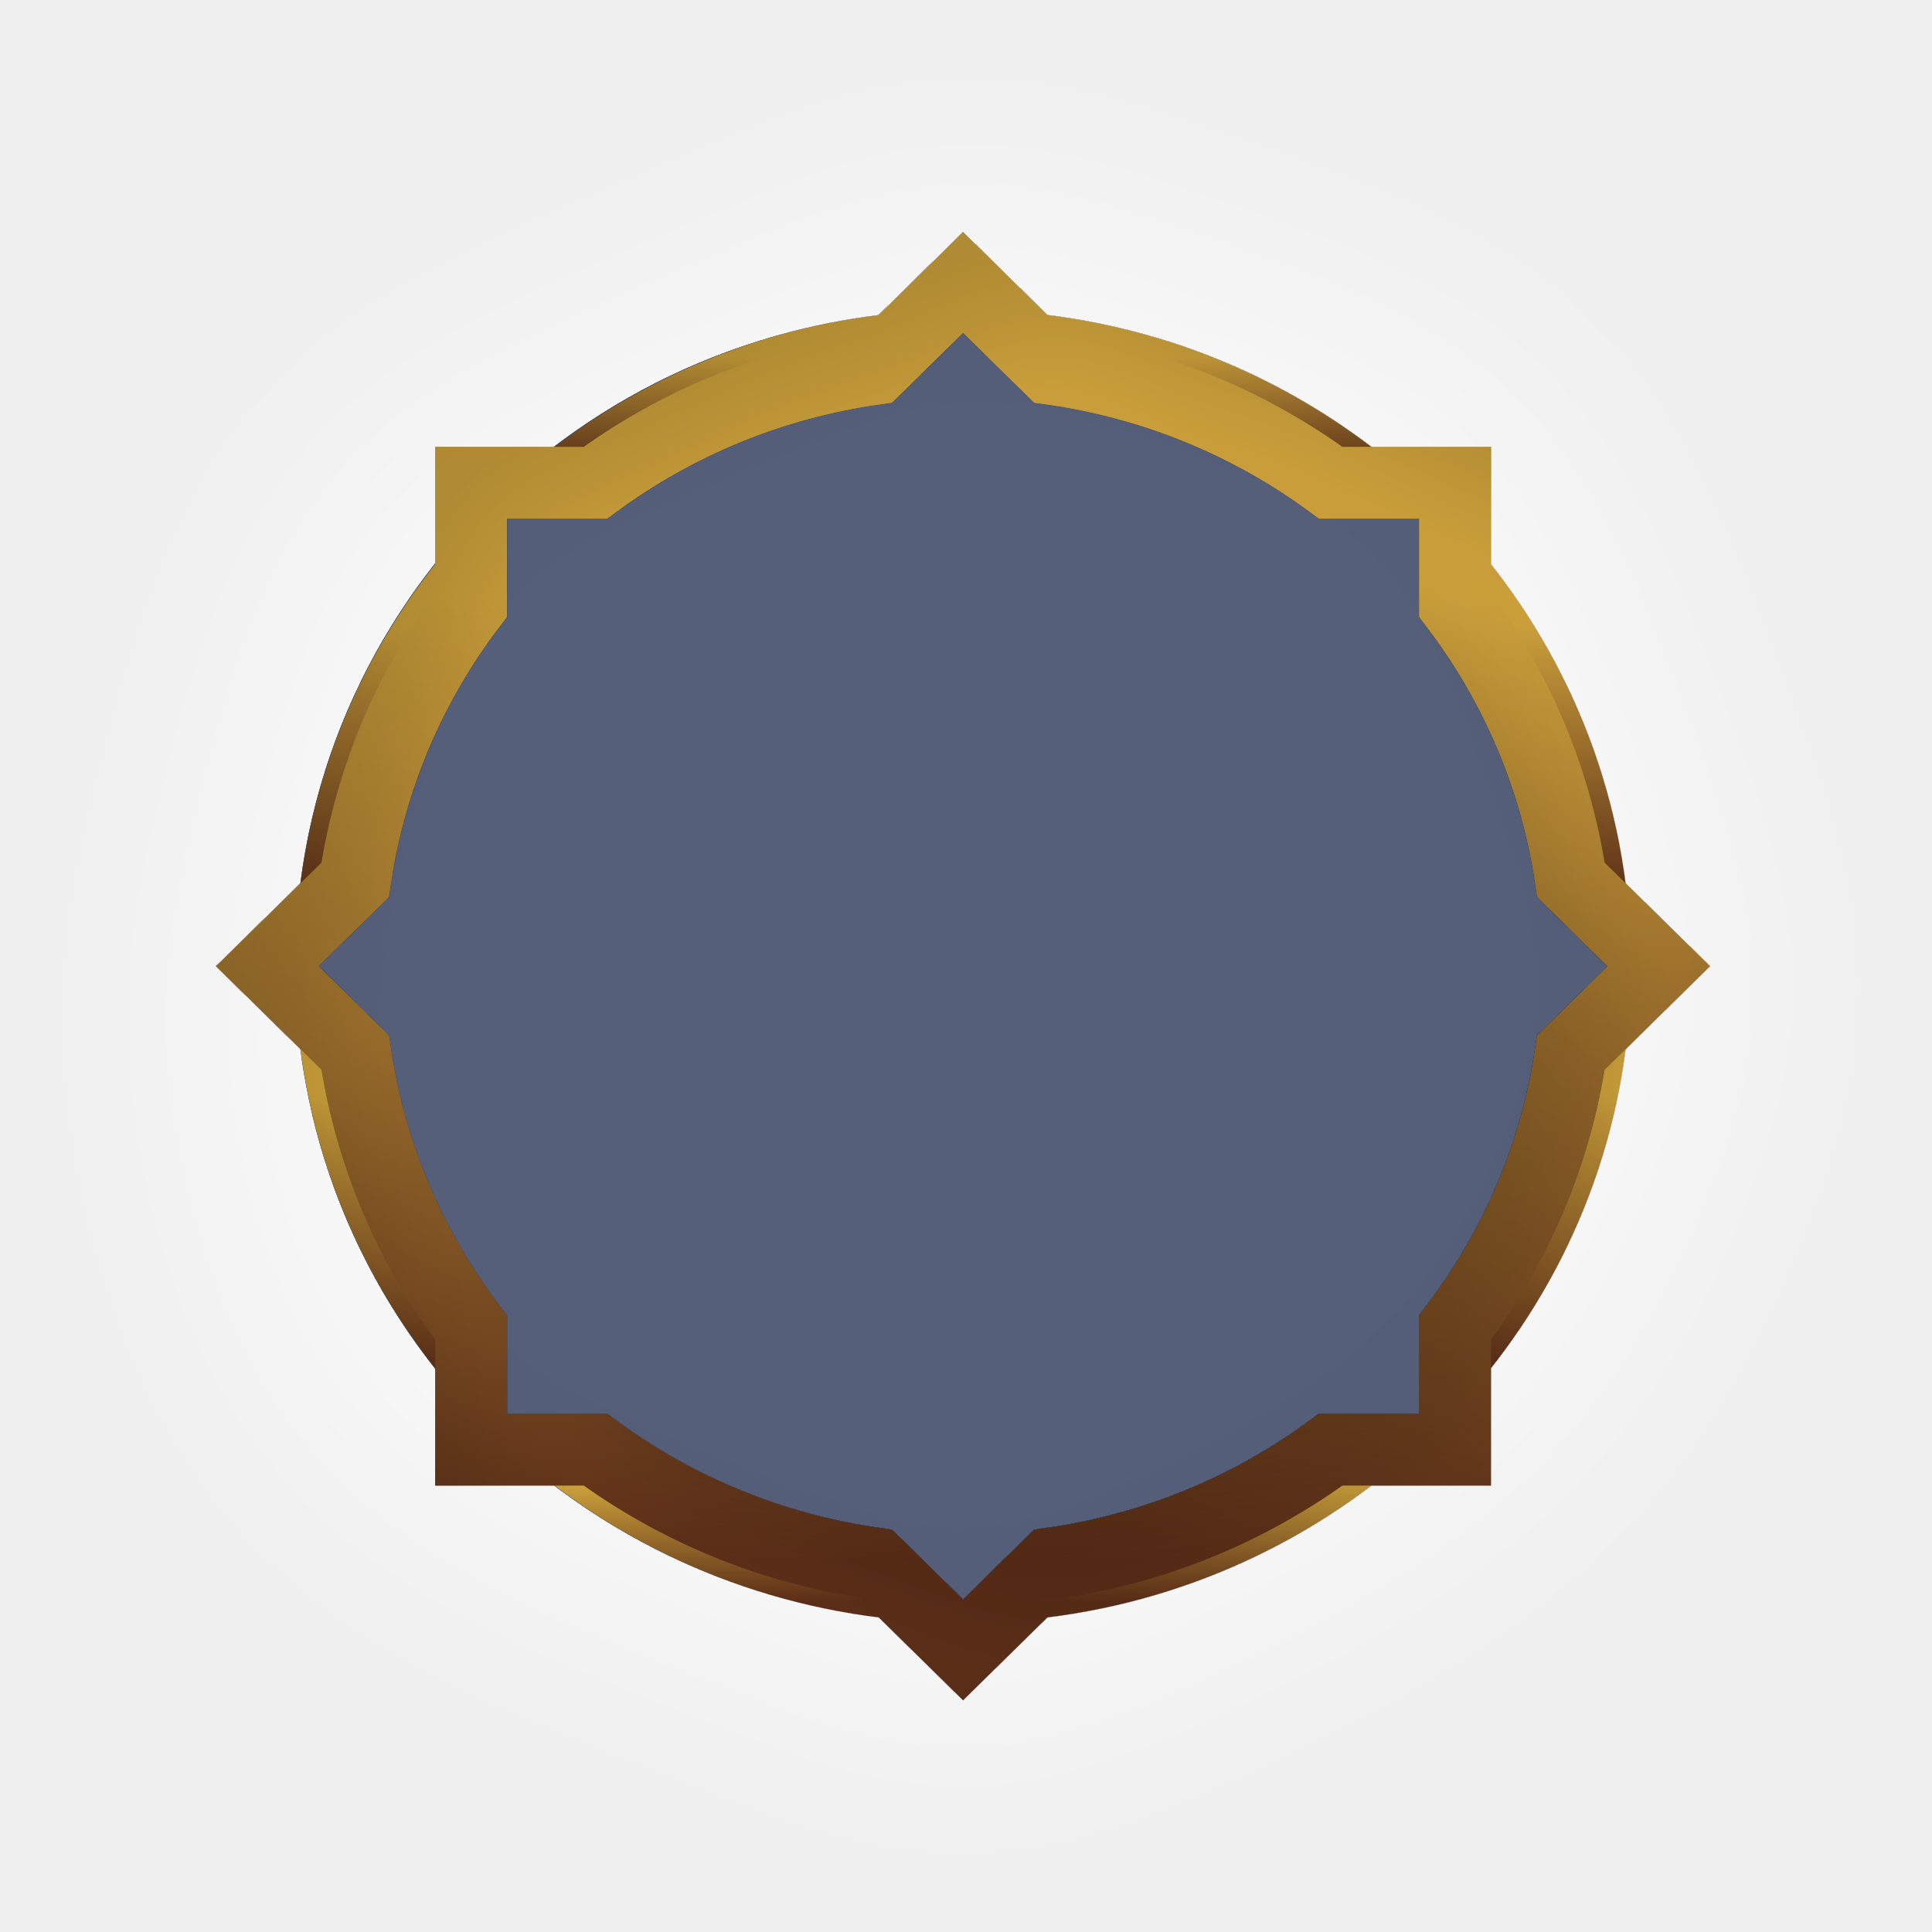
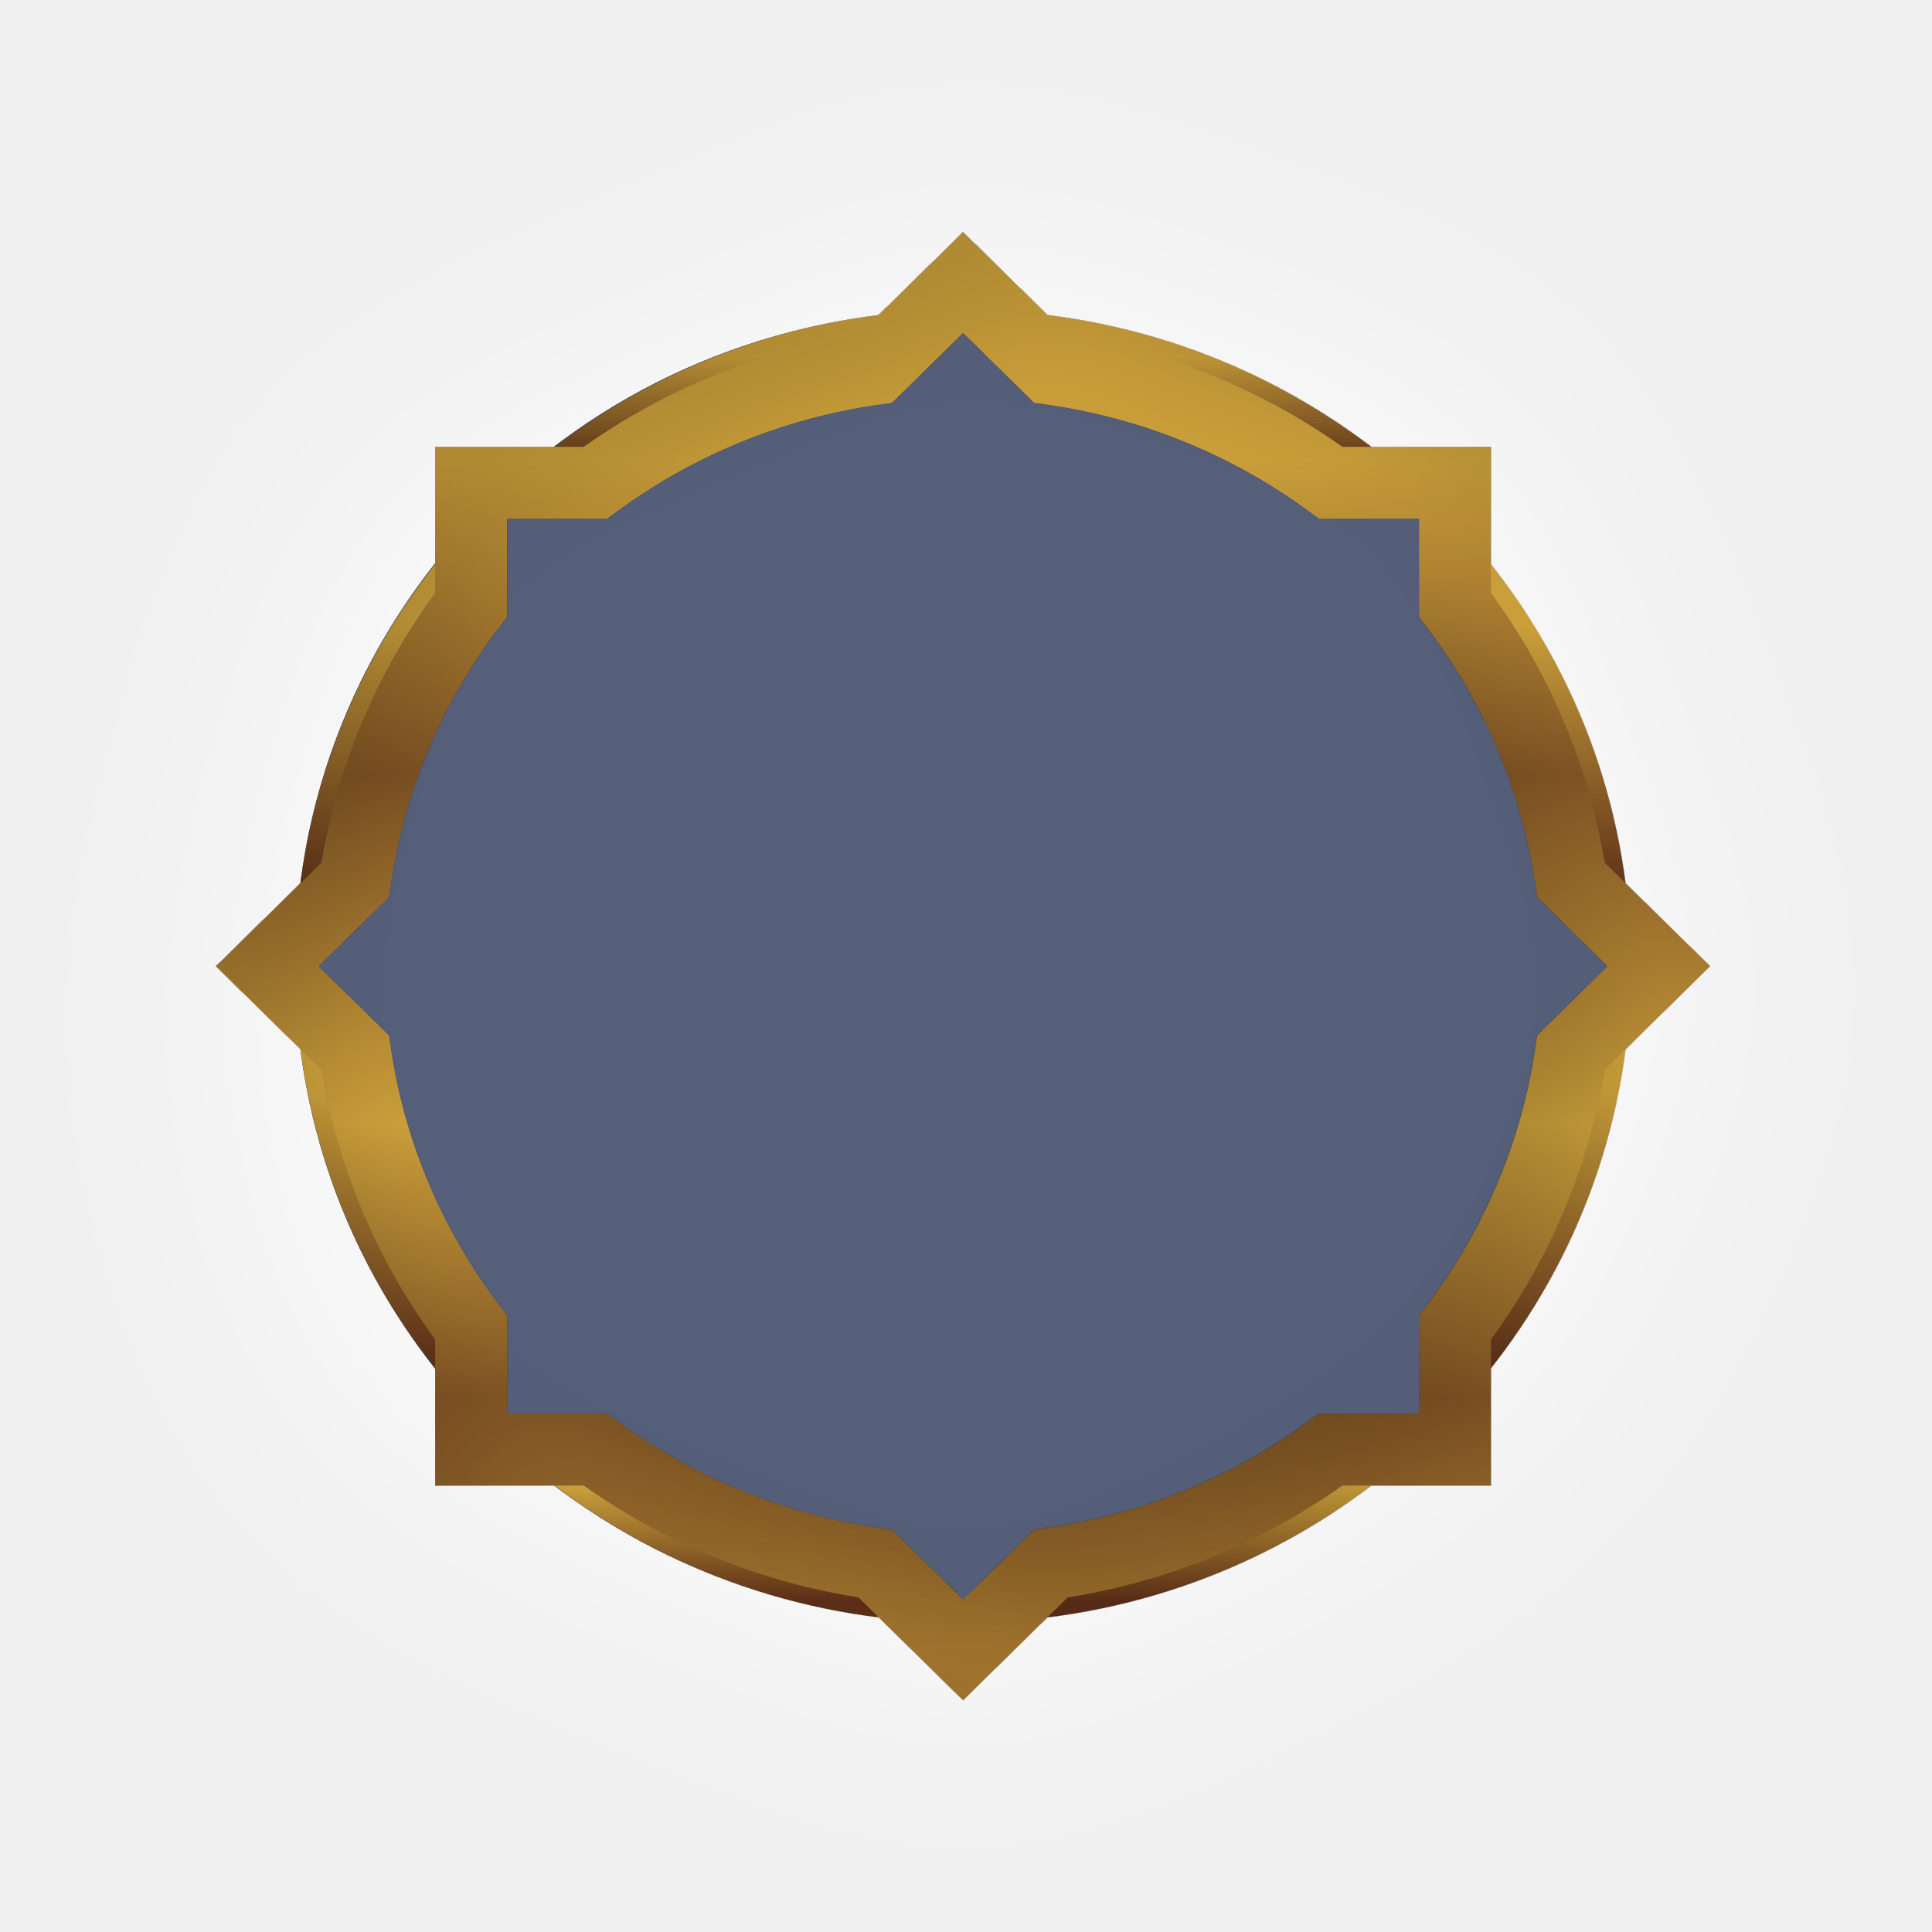
<svg xmlns="http://www.w3.org/2000/svg" width="215" height="215" viewBox="0 0 215 215" fill="none">
  <g filter="url(#filter0_f_821624_701)">
    <path d="M191 109.175C175.852 158.793 170.862 164.936 107.009 191C49.541 165.419 29.894 173.368 24 109.175C42.514 40.536 28.453 59.485 107.009 24C175.645 50.346 162.387 29.786 191 109.175Z" fill="white" fill-opacity="0.61" />
  </g>
  <ellipse cx="106.517" cy="107.501" rx="73.677" ry="72.882" fill="#222E50" fill-opacity="0.76" />
  <g filter="url(#filter1_i_821624_701)">
    <path d="M161.922 155.43C172.592 143.669 179.394 128.442 180.365 111.684" stroke="url(#paint0_linear_821624_701)" stroke-width="2" stroke-miterlimit="10" />
    <path d="M58.422 161.324C70.395 171.809 85.881 178.493 102.935 179.448" stroke="url(#paint1_linear_821624_701)" stroke-width="2" stroke-miterlimit="10" />
    <path d="M33.982 103.36C34.954 86.601 41.756 71.379 52.426 59.618" stroke="url(#paint2_linear_821624_701)" stroke-width="2" stroke-miterlimit="10" />
    <path d="M111.413 35.602C128.468 36.557 143.953 43.241 155.927 53.726" stroke="url(#paint3_linear_821624_701)" stroke-width="2" stroke-miterlimit="10" />
    <path d="M102.933 35.609C85.878 36.56 70.397 43.244 58.424 53.728" stroke="url(#paint4_linear_821624_701)" stroke-width="2" stroke-miterlimit="10" />
    <path d="M33.982 111.69C34.954 128.449 41.756 143.671 52.426 155.432" stroke="url(#paint5_linear_821624_701)" stroke-width="2" stroke-miterlimit="10" />
    <path d="M111.413 179.448C128.468 178.493 143.953 171.809 155.927 161.324" stroke="url(#paint6_linear_821624_701)" stroke-width="2" stroke-miterlimit="10" />
    <path d="M161.922 59.618C172.592 71.379 179.394 86.606 180.365 103.365" stroke="url(#paint7_linear_821624_701)" stroke-width="2" stroke-miterlimit="10" />
    <path d="M161.92 161.322V147.735C168.613 138.951 173.163 128.499 174.822 117.129L184.596 107.524L174.822 97.92C173.163 86.55 168.613 76.098 161.92 67.313V53.726H148.093C139.154 47.15 128.517 42.678 116.947 41.048L107.173 31.443L97.399 41.048C85.828 42.678 75.192 47.15 66.252 53.726H52.425V67.313C45.732 76.098 41.182 86.55 39.523 97.92L29.749 107.524L39.523 117.129C41.182 128.499 45.732 138.951 52.425 147.735V161.322H66.252C75.192 167.899 85.828 172.371 97.399 174.001L107.173 183.605L116.947 174.001C128.517 172.371 139.154 167.899 148.093 161.322H161.92Z" stroke="url(#paint8_linear_821624_701)" stroke-width="8" stroke-miterlimit="10" />
  </g>
  <defs>
    <filter id="filter0_f_821624_701" x="0" y="0" width="215" height="215" filterUnits="userSpaceOnUse" color-interpolation-filters="sRGB">
      <feFlood flood-opacity="0" result="BackgroundImageFix" />
      <feBlend mode="normal" in="SourceGraphic" in2="BackgroundImageFix" result="shape" />
      <feGaussianBlur stdDeviation="12" result="effect1_foregroundBlur_821624_701" />
    </filter>
    <filter id="filter1_i_821624_701" x="24.042" y="25.835" width="176.262" height="173.379" filterUnits="userSpaceOnUse" color-interpolation-filters="sRGB">
      <feFlood flood-opacity="0" result="BackgroundImageFix" />
      <feBlend mode="normal" in="SourceGraphic" in2="BackgroundImageFix" result="shape" />
      <feColorMatrix in="SourceAlpha" type="matrix" values="0 0 0 0 0 0 0 0 0 0 0 0 0 0 0 0 0 0 127 0" result="hardAlpha" />
      <feOffset dx="10" dy="10" />
      <feGaussianBlur stdDeviation="8.5" />
      <feComposite in2="hardAlpha" operator="arithmetic" k2="-1" k3="1" />
      <feColorMatrix type="matrix" values="0 0 0 0 0 0 0 0 0 0 0 0 0 0 0 0 0 0 0.25 0" />
      <feBlend mode="normal" in2="shape" result="effect1_innerShadow_821624_701" />
    </filter>
    <linearGradient id="paint0_linear_821624_701" x1="171.144" y1="155.427" x2="171.144" y2="111.684" gradientUnits="userSpaceOnUse">
      <stop offset="0.065" stop-color="#68341B" />
      <stop offset="0.29" stop-color="#915E28" />
      <stop offset="0.77" stop-color="#E9B743" />
      <stop offset="0.98" stop-color="#E9B743" />
    </linearGradient>
    <linearGradient id="paint1_linear_821624_701" x1="80.679" y1="179.447" x2="80.679" y2="161.324" gradientUnits="userSpaceOnUse">
      <stop offset="0.065" stop-color="#68341B" />
      <stop offset="0.29" stop-color="#915E28" />
      <stop offset="0.77" stop-color="#E9B743" />
      <stop offset="0.98" stop-color="#E9B743" />
    </linearGradient>
    <linearGradient id="paint2_linear_821624_701" x1="43.204" y1="103.357" x2="43.204" y2="59.618" gradientUnits="userSpaceOnUse">
      <stop offset="0.065" stop-color="#68341B" />
      <stop offset="0.29" stop-color="#915E28" />
      <stop offset="0.77" stop-color="#E9B743" />
      <stop offset="0.98" stop-color="#E9B743" />
    </linearGradient>
    <linearGradient id="paint3_linear_821624_701" x1="133.67" y1="53.725" x2="133.67" y2="35.602" gradientUnits="userSpaceOnUse">
      <stop offset="0.065" stop-color="#68341B" />
      <stop offset="0.29" stop-color="#915E28" />
      <stop offset="0.77" stop-color="#E9B743" />
      <stop offset="0.98" stop-color="#E9B743" />
    </linearGradient>
    <linearGradient id="paint4_linear_821624_701" x1="80.678" y1="53.727" x2="80.678" y2="35.609" gradientUnits="userSpaceOnUse">
      <stop offset="0.065" stop-color="#68341B" />
      <stop offset="0.29" stop-color="#915E28" />
      <stop offset="0.77" stop-color="#E9B743" />
      <stop offset="0.98" stop-color="#E9B743" />
    </linearGradient>
    <linearGradient id="paint5_linear_821624_701" x1="43.204" y1="155.429" x2="43.204" y2="111.69" gradientUnits="userSpaceOnUse">
      <stop offset="0.065" stop-color="#68341B" />
      <stop offset="0.29" stop-color="#915E28" />
      <stop offset="0.77" stop-color="#E9B743" />
      <stop offset="0.98" stop-color="#E9B743" />
    </linearGradient>
    <linearGradient id="paint6_linear_821624_701" x1="133.67" y1="179.447" x2="133.67" y2="161.324" gradientUnits="userSpaceOnUse">
      <stop offset="0.065" stop-color="#68341B" />
      <stop offset="0.29" stop-color="#915E28" />
      <stop offset="0.77" stop-color="#E9B743" />
      <stop offset="0.98" stop-color="#E9B743" />
    </linearGradient>
    <linearGradient id="paint7_linear_821624_701" x1="171.144" y1="103.361" x2="171.144" y2="59.618" gradientUnits="userSpaceOnUse">
      <stop offset="0.065" stop-color="#68341B" />
      <stop offset="0.29" stop-color="#915E28" />
      <stop offset="0.77" stop-color="#E9B743" />
      <stop offset="0.98" stop-color="#E9B743" />
    </linearGradient>
    <linearGradient id="paint8_linear_821624_701" x1="107.173" y1="183.594" x2="107.173" y2="31.443" gradientUnits="userSpaceOnUse">
-       <stop offset="0.065" stop-color="#68341B" />
-       <stop offset="0.29" stop-color="#915E28" />
-       <stop offset="0.77" stop-color="#E9B743" />
-       <stop offset="0.98" stop-color="#E9B743" />
+       <stop stop-color="#B88534" />
+       <stop offset="0.185" stop-color="#936029" />
+       <stop offset="0.385" stop-color="#E9B743" />
+       <stop offset="0.64" stop-color="#936029" />
+       <stop offset="0.87" stop-color="#E9B743" />
    </linearGradient>
  </defs>
</svg>
